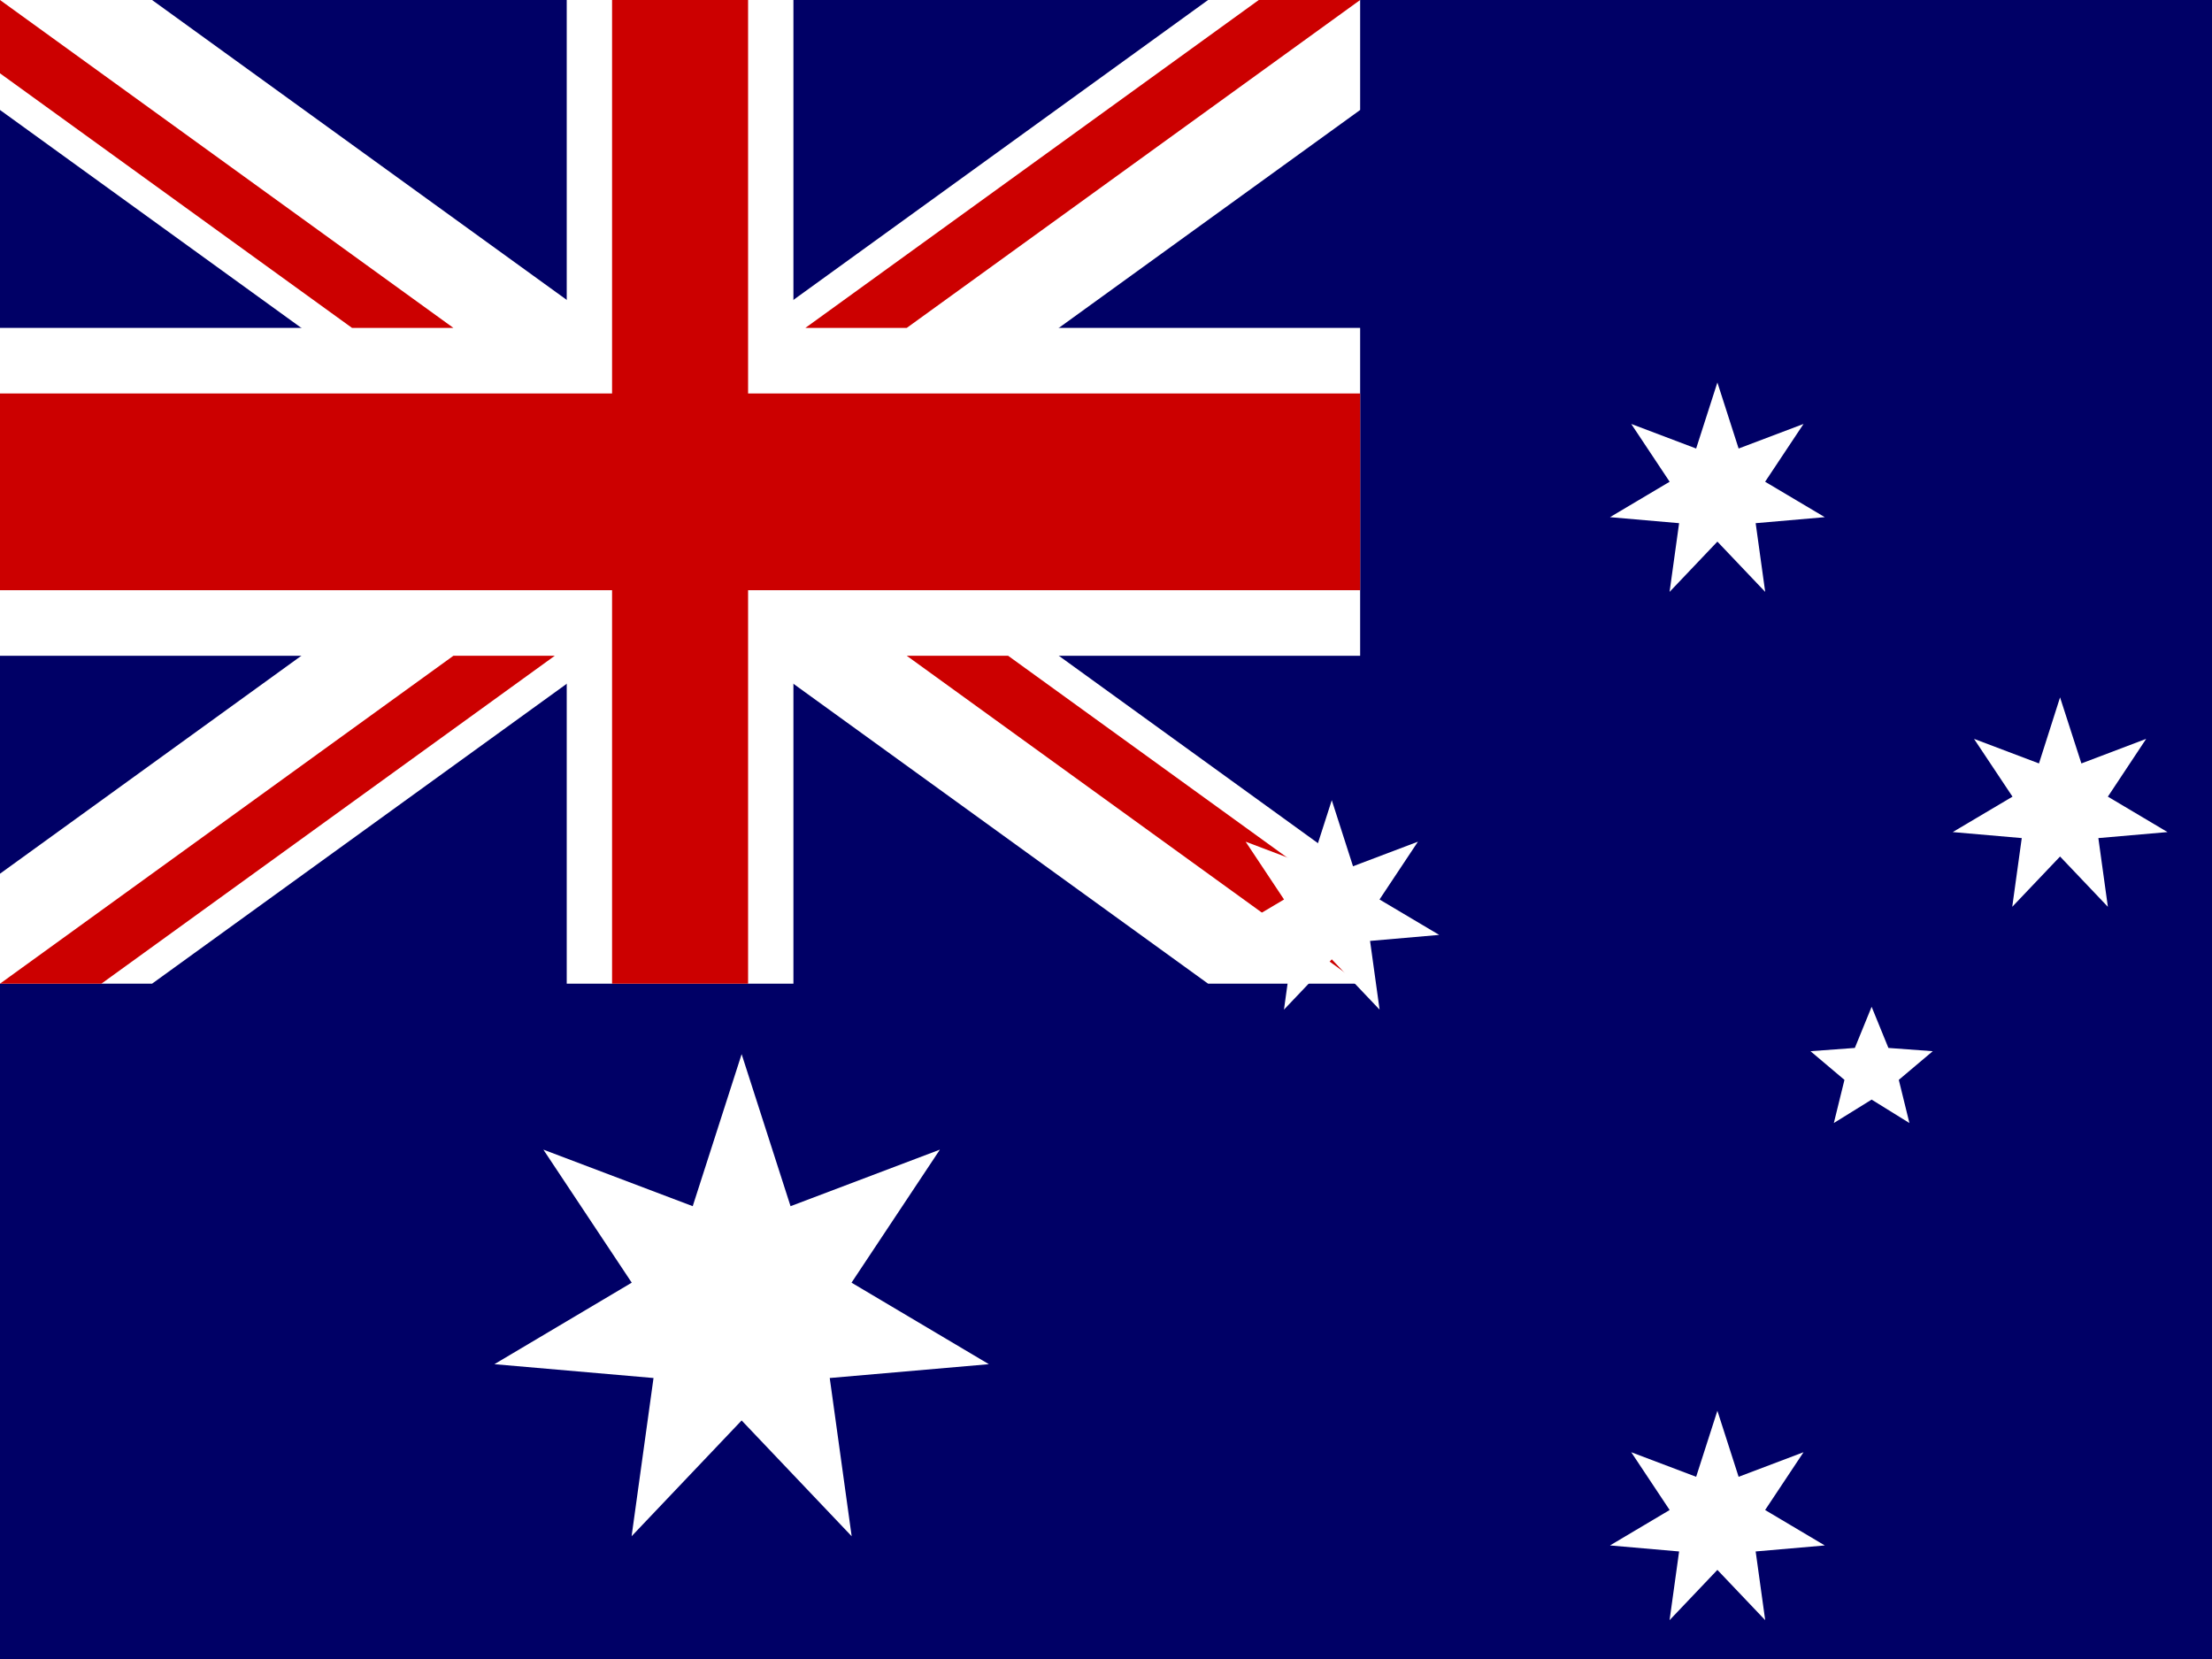
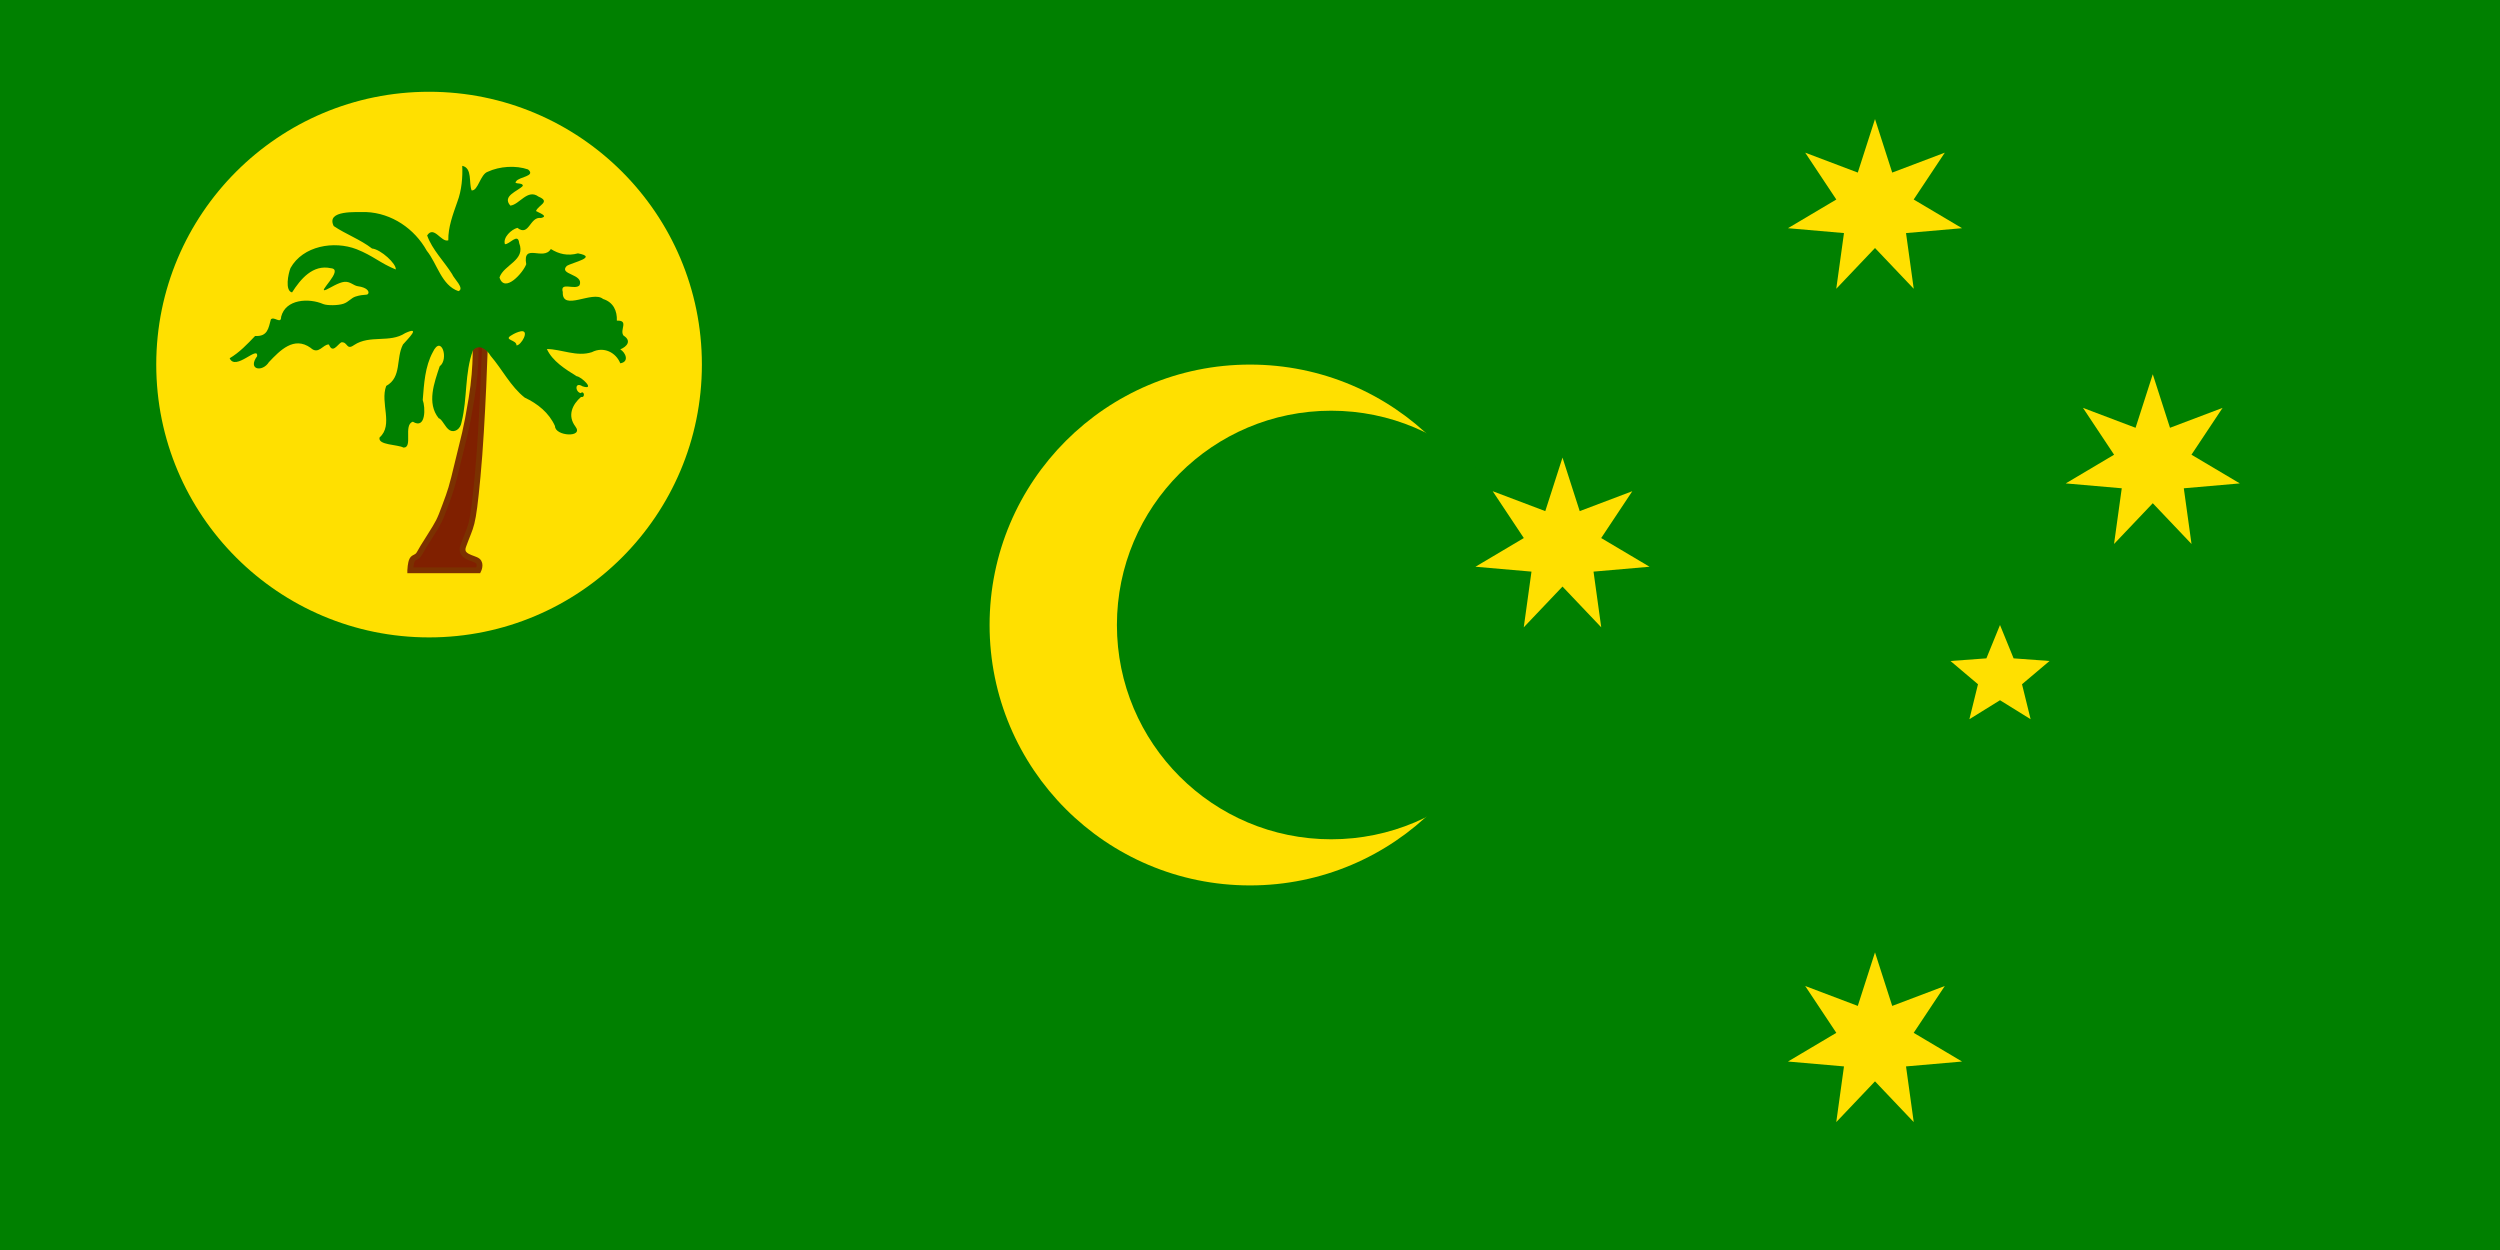
- <svg xmlns="http://www.w3.org/2000/svg" id="svg1" height="480" width="640" version="1" y="0" x="0">
-   <g id="flag" stroke-width="1pt">
-     <rect id="rect124" height="480" width="640" y="0" x="0" fill="#006" />
-     <g id="g584" transform="scale(6.5589 9.4869)">
-       <path id="path146" d="m0 0v3.354l53.292 26.646h6.708v-3.354l-53.292-26.646h-6.708zm60 0v3.354l-53.292 26.646h-6.708v-3.354l53.292-26.646h6.708z" fill="#fff" />
-       <path id="path136" d="m25 0v30h10v-30h-10zm-25 10v10h60v-10h-60z" fill="#fff" />
-       <path id="path141" d="m0 12v6h60v-6h-60zm27-12v30h6v-30h-6z" fill="#c00" />
-       <path id="path150" d="m0 30 20-10h4.472l-20 10h-4.472zm0-30 20 10h-4.472l-15.528-7.764v-2.236zm35.528 10 20-10h4.472l-20 10h-4.472zm24.472 20-20-10h4.472l15.528 7.764v2.236z" fill="#c00" />
-     </g>
-     <polygon id="polygon589" fill-rule="evenodd" transform="matrix(8.1527 0 0 8.1527 -30.004 11.499)" points="33.905 53.109 30 49 26.095 53.109 26.873 47.494 21.226 47.003 26.1 44.11 22.964 39.389 28.264 41.396 30 36 30 36 31.736 41.396 37.036 39.389 33.9 44.11 38.774 47.003 33.127 47.494" fill="#fff" />
-     <g id="g596" fill-rule="evenodd" transform="matrix(7.4378 0 0 7.4378 -172.51 68.158)" fill="#fff">
-       <polygon id="polygon590" points="89.174 48.284 90 45.714 90 45.714 90.826 48.284 93.351 47.328 91.857 49.576 94.178 50.954 91.489 51.188 91.86 53.861 90 51.905 88.14 53.861 88.511 51.188 85.822 50.954 88.143 49.576 86.649 47.328" />
-       <polygon id="polygon592" points="89.174 8.284 90 5.714 90 5.714 90.826 8.284 93.351 7.328 91.857 9.576 94.178 10.954 91.489 11.188 91.86 13.861 90 11.905 88.14 13.861 88.511 11.188 85.822 10.954 88.143 9.576 86.649 7.328" />
-       <polygon id="polygon593" points="74.174 24.534 75 21.964 75 21.964 75.826 24.534 78.351 23.578 76.857 25.826 79.178 27.204 76.489 27.438 76.86 30.111 75 28.155 73.14 30.111 73.511 27.438 70.822 27.204 73.143 25.826 71.649 23.578" />
-       <polygon id="polygon594" points="102.51 20.534 103.33 17.964 103.33 17.964 104.16 20.534 106.68 19.578 105.19 21.826 107.51 23.204 104.82 23.438 105.19 26.111 103.33 24.155 101.47 26.111 101.84 23.438 99.155 23.204 101.48 21.826 99.983 19.578" />
-       <polygon id="polygon595" points="94.943 32.843 93.622 31.728 95.347 31.601 96 30 96 30 96.653 31.601 98.378 31.728 97.057 32.843 97.47 34.522 96 33.611 94.53 34.522" />
-     </g>
+ <svg xmlns="http://www.w3.org/2000/svg" xmlns:xlink="http://www.w3.org/1999/xlink" width="600" height="300" viewBox="0 0 10080 5040">
+   <defs>
+     <path id="Star7" d="M0,-360 69.421,-144.155 281.459,-224.456 155.988,-35.603 350.974,80.108 125.093,99.758 156.198,324.349 0,160 -156.198,324.349 -125.093,99.758 -350.974,80.108 -155.988,-35.603 -281.459,-224.456 -69.421,-144.155z" />
+     <path id="Star5" d="M0,-210 54.86,-75.508 199.722,-64.894 88.765,28.842 123.435,169.894 0,93.333 -123.435,169.894 -88.765,28.842 -199.722,-64.894 -54.86,-75.508z" />
+   </defs>
+   <rect width="10080" height="5040" fill="#008000" />
+   <circle cx="5040" cy="2520" r="1050" fill="#ffe000" />
+   <circle cx="5367.4" cy="2520" r="864" fill="#008000" />
+   <circle cx="1730" cy="1470" r="1100" fill="#ffe000" />
+   <path fill="#802000" stroke="#7b3100" stroke-width="23.333" d="m1654.1,2299.4,274.67,0s12.398-25.178-2.766-37.767-74.229-15.36-58.271-59.892c32.807-91.555,37.385-63.326,57.985-280.77s30.518-558.49,30.518-558.49h-39.674s7.63,106.05-15.259,244.15-29.755,150.3-54.933,256.35-28.992,115.21-51.881,177.01-25.178,64.852-61.037,122.07c-35.859,57.222-22.889,35.859-42.726,70.192-9.919,17.166-22.126,12.589-28.802,25.082-6.676,12.494-7.82,42.058-7.82,42.058z" />
+   <path fill="#008000" d="m1863.7,668.6c2.282,42.661-2.007,99.138-19.688,145.1-17.928,51.216-37.423,102.27-36.458,155.31-28.502,9.694-57.877-61.678-85.312-19.688,20.624,58.016,68.239,103.95,100.86,156.22,5.502,16.205,52.438,58.518,25.281,68.358-68.547-23.46-85.162-110.31-127.68-163.05-49.38-88.757-141.44-151.49-244-155.82-38.524,1.009-163.78-9.548-131.19,56.419,47.997,32.632,107.14,53.91,154.53,90.537,35.31,3.303,99.31,62.248,95.579,84.52-62.102-25.153-91.169-55.299-158.08-81.758-90.658-35.014-216.06-13.954-266.25,76.021-9.357,23.433-23.172,91.731,6.255,98.238,34.384-53.685,83.569-113.7,156.45-97.6,57.244,4.469-63.877,106.64-17.544,86.084,14.681-6.515,48.583-28.769,72.102-31.093,23.518-2.324,36.653,15.282,54.497,17.718,35.688,4.872,45.515,19.833,42.207,28.537-3.903,10.269-15.241,1.501-51.52,13.004-18.14,5.751-27.615,21.692-48.774,28.989-21.158,7.298-65.173,7.815-81.621,1.344-57.547-24.996-151.89-20.645-169.83,51.468-0.016,31.711-28.236-3.504-41.278,10.196-9.78,34.603-12.309,70.132-63.633,66.99-31.155,32.684-63.06,66.527-102.62,89.781,23.215,53.284,115.2-53.516,110.9-8.484-40.21,54.832,20.689,66.37,47.348,24.166,45.088-47.64,100.93-105.63,168.21-57.618,32.044,30.169,50.664-15.951,73.857-13.481,14.612,37.475,32.998,1.844,49.583-8.75,27.15-3.382,19.511,33.91,51.771,10.938,64.293-42.551,143.39-6.796,206.2-48.197,66.852-30.458,9.386,24.532-9.066,46.028-29.373,56.97-3.9,131.76-67.613,167.14-25.593,67.895,30.237,157.4-26.707,207.63-8.284,31.496,73.234,27.889,96.113,40.832,40.09,1.588-1.723-91.758,38.054-104.27,53.344,33.019,50.846-59.049,39.831-87.447,5.171-64.552,8.814-135.13,40.892-193.6,34.102-71.662,65.666,29.186,27.491,57.558-21.685,65.896-53.25,148.36-3.942,209.64,14.211,3.18,25.879,37.625,44.279,48.212s43.531-2.684,48.118-34.022c23.601-94.369,11.712-195.85,45.415-287.63,23.788-28.43,56.603-4.584,71.355,21.559,47.23,54.833,80.43,123.38,137.61,168.56,52.063,24.362,98.106,61.211,122.1,114.81-0.321,41.353,117.45,47.692,82.258,1.727-33.768-44.747-11.488-89.504,22.715-119.26,18.318,4.518,12.904-28.289-1.458-15.312-22.995-5.424-24.466-47.512,7.497-27.507,53.836,17.379-4.197-38.962-23.655-40.69-45.52-28.215-97.819-60.676-120.2-109.72,59.256,0.604,120.77,32.564,181.32,12.74,48.538-24.937,97.769,2.08,114.72,44.864,37.52-5.987,21.524-43.614,0-56.146,27.443-11.325,46.422-34.805,13.147-55.515-17.574-22.934,23.566-62.052-27.001-60.422,1.651-38.627-13.556-73.973-55.66-87.318-42.178-35.717-165.95,52.62-162.36-27.89-12.471-43.818,50.278-5.854,67.812-27.708,18.118-46.194-86.337-41.686-51.87-77.5,22.511-14.494,128.15-35.314,45.306-50.82-41.347,11.364-76.832,2.949-109.37-17.513-29.657,49.603-114.34-26.938-99.252,61.251-11.585,33.23-87.278,119.57-107.76,53.423,17.422-51.845,107.1-68.797,79.291-138.7-4.268-43.636-40.446,7.589-57.49,4.335-8.631-27.162,26.103-59.178,50.312-65.625,48.038,36.948,49.493-46.614,95.178-39.816,33.355-7.411-10.771-21.718-20.074-27.996,9.141-24.416,60.346-36.892,10.136-58.094-44.302-32.872-77.138,32.72-113.68,36.218-35.072-39.595,31.842-58.628,50.312-79.479,0.993-15.543-39.017-4.689-26.979-18.229,10.456-18.69,81.301-20.081,48.125-48.125-49.965-17.153-114.44-12.876-162.38,9.346-30.203,9.777-39.089,78.069-65.122,75.237-12.24-30.398,3.985-90.372-37.917-99.167zm236.25,667.19c38.072-6.447,0.808,57.818-17.5,56.875,1.618-23.092-55.065-20.869-19.897-40.988,11.405-7.364,24.112-12.982,37.397-15.887z" />
+   <g fill="#ffe000">
+     <use xlink:href="#Star7" x="7560" y="4200" />
+     <use xlink:href="#Star7" x="6300" y="2205" />
+     <use xlink:href="#Star7" x="7560" y="840" />
+     <use xlink:href="#Star7" x="8680" y="1869" />
+     <use xlink:href="#Star5" x="8064" y="2730" />
  </g>
</svg>
